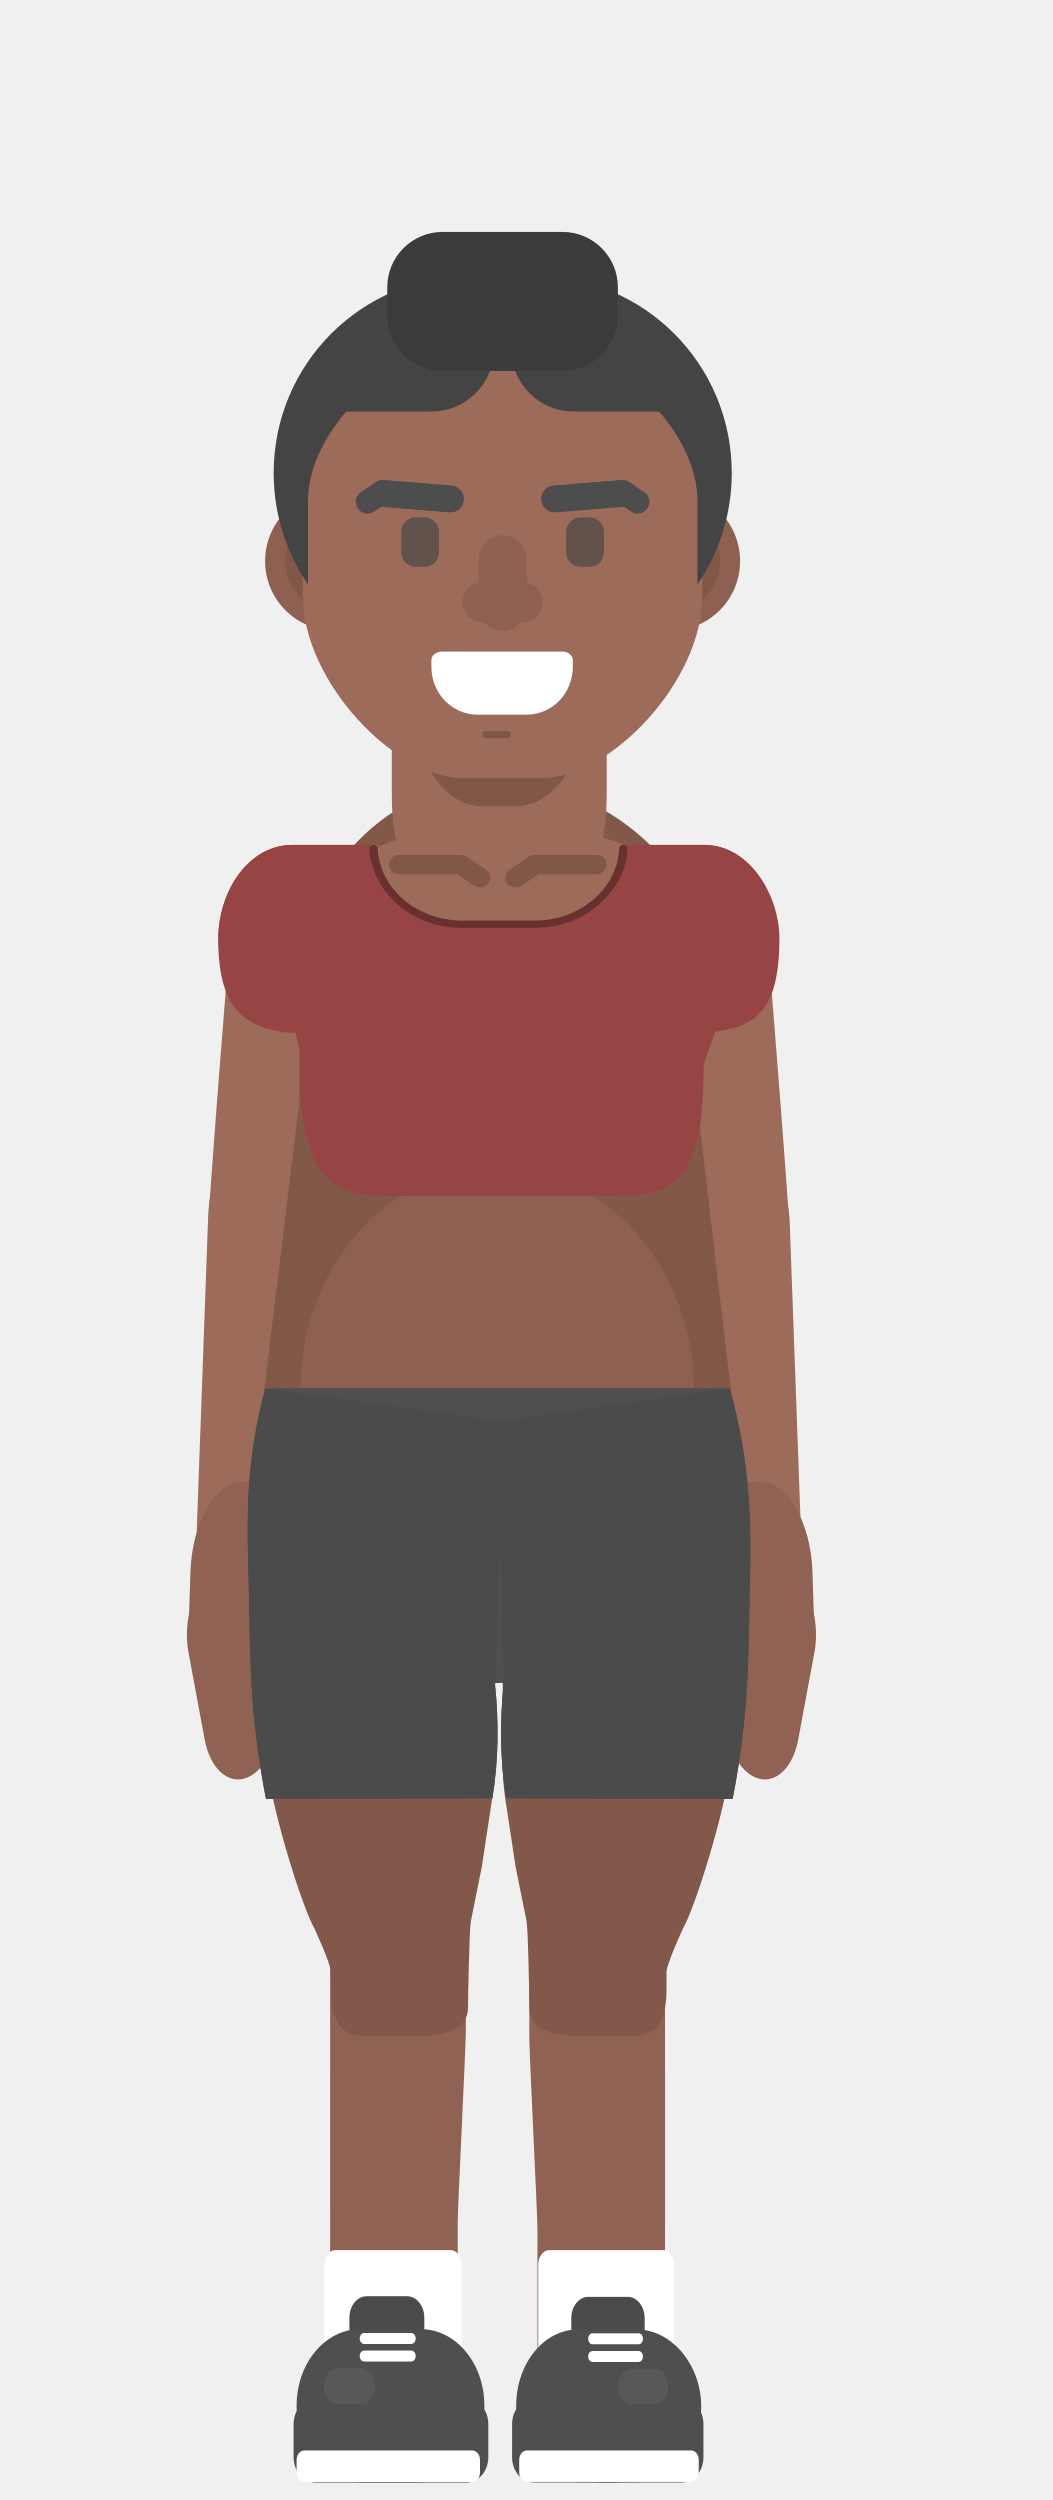
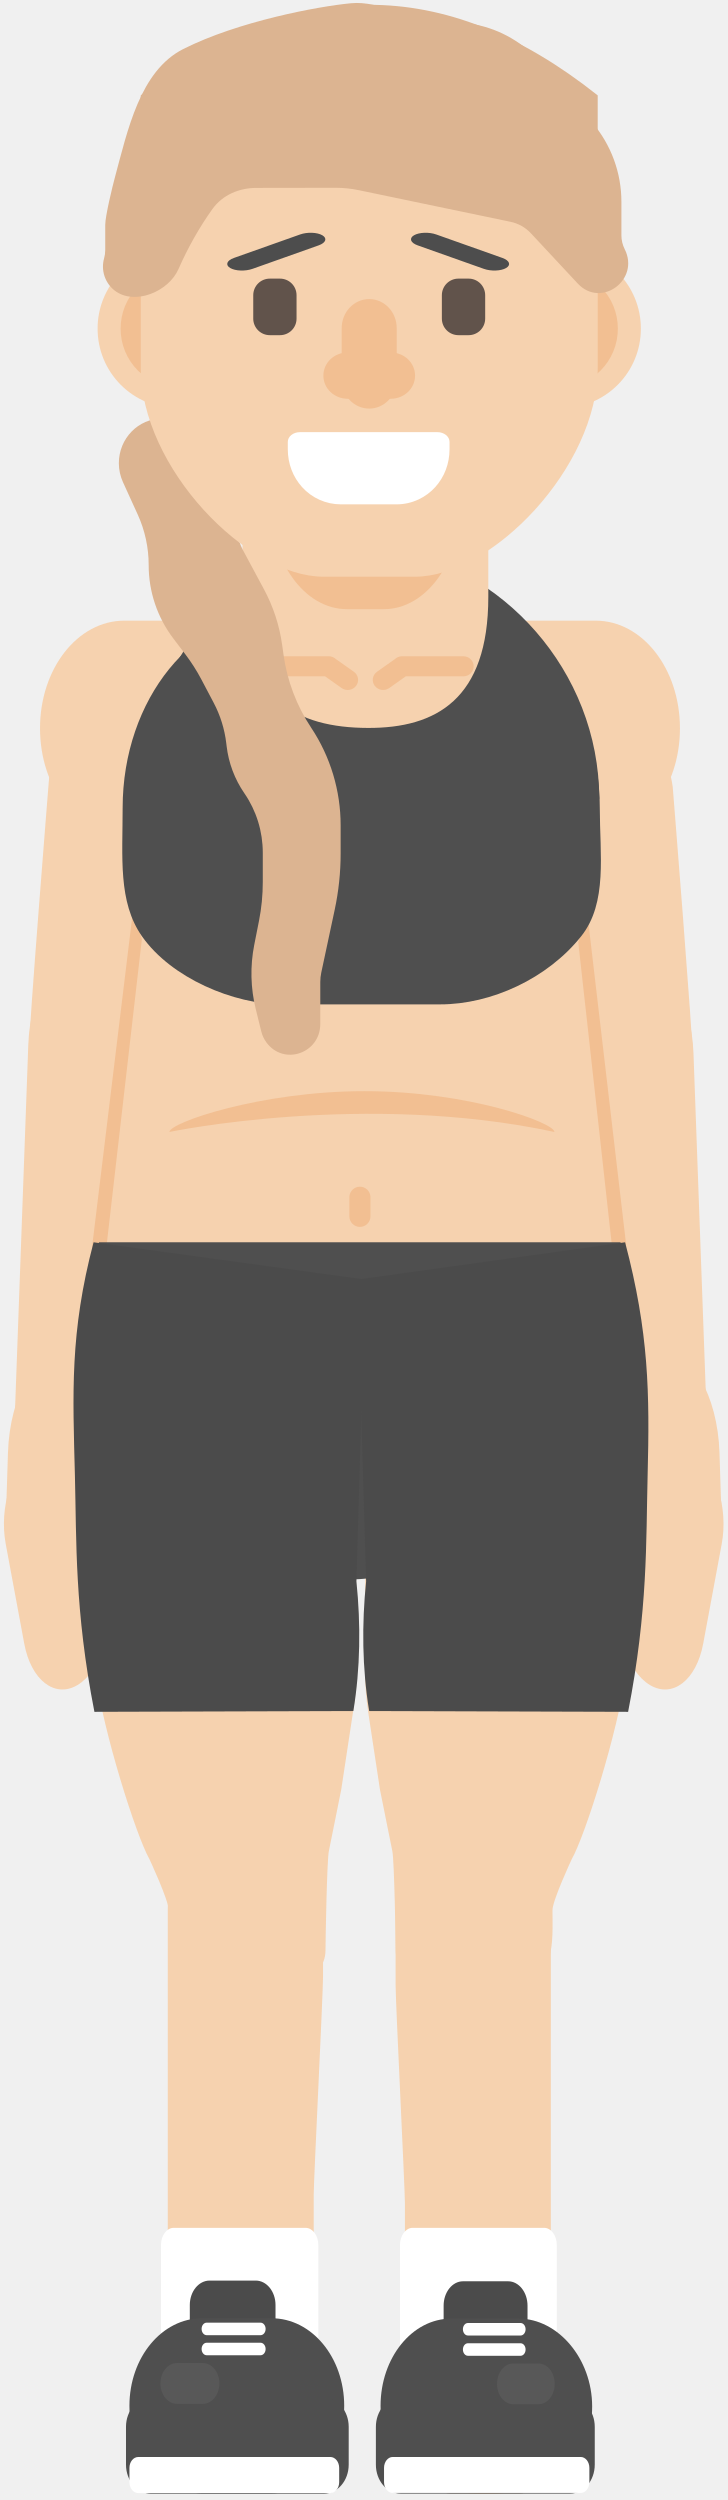
- <svg xmlns="http://www.w3.org/2000/svg" width="100%" height="100%" viewBox="0 0 144 342" version="1.1" xml:space="preserve" style="fill-rule:evenodd;clip-rule:evenodd;stroke-linejoin:round;stroke-miterlimit:2;">
-   <g id="legs" transform="matrix(0.886305,0,0,1,7.74247,0)">
-     <g id="leg-left" transform="matrix(1.13121,0,0,1,-131.344,16.6584)">
-       <g id="tibia-left" transform="matrix(1,0,0,1,-0.425705,-0.666924)">
-         <path d="M188.016,245.119L190.098,245.119C195.32,245.119 199.554,249.353 199.554,254.575L199.555,279.902L199.554,297.885L201.448,316.315C201.448,320.343 197.579,323.607 192.805,323.607L190.79,323.607C186.017,323.607 182.148,320.343 182.148,316.315L182.148,288.898C182.148,287.134 181.036,264.888 181.036,262.816L181.036,252.099C181.036,251.697 181.071,251.296 181.14,250.9C181.722,247.558 184.624,245.119 188.016,245.119Z" style="fill:rgb(144,98,83);fill-rule:nonzero;" />
-       </g>
-       <g id="thigh-left" transform="matrix(1,0,0,1,0.852397,-0.666924)">
-         <path d="M191.234,175.194L198.765,175.194C200.706,175.194 206.011,175.357 206.051,175.641C206.992,183.522 208.268,183.281 208.645,204.79C208.645,204.79 208.534,216.028 207.228,225.511C206.248,232.626 202.36,244.931 200.766,247.74C200.766,247.74 198.473,252.658 198.473,253.827C198.473,257.557 198.968,262.681 193.467,262.595L189.015,262.595C185.02,262.595 179.769,262.611 179.769,258.615C179.769,257.753 179.606,247.946 179.37,246.772L177.896,239.436L176.479,230.087C176.243,228.528 176.124,226.953 176.124,225.376L176.124,190.304C176.124,181.959 182.889,175.194 191.234,175.194Z" style="fill:rgb(129,88,74);fill-rule:nonzero;" />
-       </g>
-       <g id="foot-left" transform="matrix(1,0,0,1,-2.5562,0)">
-         <g id="color3" transform="matrix(1,0,0,1,0.852397,-0.666924)">
-           <path d="M188.995,308.505L197.11,308.505C201.79,308.505 205.584,311.878 205.584,316.037C205.584,320.196 201.79,323.568 197.11,323.568L188.995,323.568C184.316,323.568 180.521,320.196 180.521,316.037C180.521,311.878 184.316,308.505 188.995,308.505Z" style="fill:rgb(157,107,90);fill-rule:nonzero;" />
-         </g>
-         <g id="color31" transform="matrix(1,0,0,1,0.852397,-0.666924)">
-           <path d="M183.327,311.254L202.778,311.254C204.327,311.254 205.584,312.872 205.584,314.87L205.584,319.599C205.584,321.596 204.327,323.215 202.778,323.215L183.327,323.215C181.778,323.215 180.521,321.596 180.521,319.599L180.521,314.87C180.521,312.872 181.778,311.254 183.327,311.254Z" style="fill:rgb(157,107,90);fill-rule:nonzero;" />
-         </g>
-       </g>
-     </g>
-     <g id="leg-right" transform="matrix(1.13121,0,0,1,-130.38,14.9915)">
-       <g id="tibia-right" transform="matrix(-1,0,0,1,352.135,0)">
-         <path d="M188.016,245.119L190.098,245.119C195.32,245.119 199.554,249.353 199.554,254.575L199.555,279.902L199.554,297.885L201.448,316.315C201.448,320.343 197.579,323.607 192.805,323.607L190.79,323.607C186.017,323.607 182.148,320.343 182.148,316.315L182.148,288.898C182.148,287.134 181.036,264.888 181.036,262.816L181.036,252.099C181.036,251.697 181.071,251.296 181.14,250.9C181.722,247.558 184.624,245.119 188.016,245.119Z" style="fill:rgb(144,98,83);fill-rule:nonzero;" />
-       </g>
-       <g id="thigh-right" transform="matrix(-1,0,0,1,351.162,1)">
-         <path d="M191.234,175.194L198.765,175.194C200.706,175.194 206.011,175.357 206.051,175.641C206.992,183.522 208.268,183.281 208.645,204.79C208.645,204.79 208.534,216.028 207.228,225.511C206.248,232.626 202.36,244.931 200.766,247.74C200.766,247.74 198.473,252.658 198.473,253.827C198.473,257.557 198.968,262.681 193.467,262.595L189.015,262.595C185.02,262.595 179.769,262.611 179.769,258.615C179.769,257.753 179.606,247.946 179.37,246.772L177.896,239.436L176.479,230.087C176.243,228.528 176.124,226.953 176.124,225.376L176.124,190.304C176.124,181.959 182.889,175.194 191.234,175.194Z" style="fill:rgb(129,88,74);fill-rule:nonzero;" />
-       </g>
-       <g id="foot-left1" transform="matrix(1,0,0,1,-33.0122,1.31392)">
-         <g id="color32" transform="matrix(1,0,0,1,0.852397,-0.666924)">
-           <path d="M188.995,308.505L197.11,308.505C201.79,308.505 205.584,311.878 205.584,316.037C205.584,320.196 201.79,323.568 197.11,323.568L188.995,323.568C184.316,323.568 180.521,320.196 180.521,316.037C180.521,311.878 184.316,308.505 188.995,308.505Z" style="fill:rgb(157,107,90);fill-rule:nonzero;" />
-         </g>
-         <g id="color33" transform="matrix(1,0,0,1,0.852397,-0.666924)">
-           <path d="M183.327,311.254L202.778,311.254C204.327,311.254 205.584,312.872 205.584,314.87L205.584,319.599C205.584,321.596 204.327,323.215 202.778,323.215L183.327,323.215C181.778,323.215 180.521,321.596 180.521,319.599L180.521,314.87C180.521,312.872 181.778,311.254 183.327,311.254Z" style="fill:rgb(157,107,90);fill-rule:nonzero;" />
-         </g>
-       </g>
-     </g>
-   </g>
-   <g id="arms" transform="matrix(0.886305,0,0,1,7.74247,0)">
-     <g id="arm-right" transform="matrix(0.823073,0,0,1,13.1768,0)">
-       <g id="bicep-left" transform="matrix(-1,0,0,1,135.265,-1)">
-         <path d="M106.462,123.095C111.637,122.094 118.302,129.561 119.442,135.456C119.442,135.456 122.81,165.967 122.778,168.331C122.721,172.472 120.833,175.509 116.751,176.298C112.294,177.161 109.333,174.941 107.869,170.542C107.372,169.049 104.407,142.901 104.336,141.317C104.141,136.962 102.568,123.848 106.462,123.095Z" style="fill:rgb(157,107,90);fill-rule:nonzero;" />
-       </g>
-       <g id="forearm-left" transform="matrix(-1,0,0,1,135.265,-1)">
-         <path d="M114.564,156.787L114.631,156.785C118.872,156.654 122.55,161.363 122.846,167.302L125.069,211.902C125.364,217.842 122.166,222.763 117.924,222.894L117.858,222.896C113.617,223.027 109.938,218.318 109.642,212.378L107.42,167.778C107.124,161.838 110.323,156.917 114.564,156.787Z" style="fill:rgb(157,107,90);fill-rule:nonzero;" />
-       </g>
-       <g id="hand-right">
-         <path d="M21.541,202.739L18.875,202.724C13.766,202.697 9.384,208.241 9.086,215.107L8.822,221.207C8.524,228.073 12.424,233.661 17.533,233.688L20.198,233.703C25.307,233.73 29.689,228.186 29.987,221.32L30.252,215.22C30.549,208.354 26.649,202.766 21.541,202.739Z" style="fill:rgb(144,98,83);fill-rule:nonzero;" />
-         <path d="M22.199,220.089C21.088,215.722 17.169,213.511 13.447,215.15C9.725,216.789 7.608,221.658 8.719,226.024L11.755,237.95C12.866,242.316 16.785,244.527 20.507,242.888C24.23,241.249 26.346,236.381 25.235,232.014L22.199,220.089Z" style="fill:rgb(144,98,83);fill-rule:nonzero;" />
-       </g>
-       <path id="thumb-right" d="M30.913,217.757C31.038,214.713 29.332,212.235 27.101,212.221C24.871,212.207 22.961,214.664 22.835,217.708L22.492,226.021C22.366,229.065 24.073,231.544 26.304,231.558C28.534,231.571 30.444,229.115 30.57,226.071L30.913,217.757Z" style="fill:rgb(157,107,90);fill-rule:nonzero;" />
-     </g>
-     <g id="arm-left" transform="matrix(0.823073,0,0,1,12.0485,0)">
-       <path id="bicep-left1" d="M106.462,123.095C111.637,122.094 118.302,129.561 119.442,135.456C119.442,135.456 122.81,165.967 122.778,168.331C122.721,172.472 120.833,175.509 116.751,176.298C112.294,177.161 109.333,174.941 107.869,170.542C107.372,169.049 104.407,142.901 104.336,141.317C104.141,136.962 102.568,123.848 106.462,123.095Z" style="fill:rgb(157,107,90);fill-rule:nonzero;" />
-       <path id="forearm-left1" d="M114.564,156.787L114.631,156.785C118.872,156.654 122.55,161.363 122.846,167.302L125.069,211.902C125.364,217.842 122.166,222.763 117.924,222.894L117.858,222.896C113.617,223.027 109.938,218.318 109.642,212.378L107.42,167.778C107.124,161.838 110.323,156.917 114.564,156.787Z" style="fill:rgb(157,107,90);fill-rule:nonzero;" />
-       <g id="hand-left">
-         <path d="M114.657,202.739L117.322,202.724C122.431,202.697 126.814,208.241 127.111,215.107L127.376,221.207C127.673,228.073 123.773,233.661 118.665,233.688L115.999,233.703C110.89,233.73 106.508,228.186 106.21,221.32L105.946,215.22C105.648,208.354 109.548,202.766 114.657,202.739Z" style="fill:rgb(144,98,83);fill-rule:nonzero;" />
-         <path d="M113.998,220.089C115.109,215.722 119.028,213.511 122.75,215.15C126.473,216.789 128.589,221.658 127.478,226.024L124.442,237.95C123.331,242.316 119.412,244.527 115.69,242.888C111.968,241.249 109.851,236.381 110.962,232.014L113.998,220.089Z" style="fill:rgb(144,98,83);fill-rule:nonzero;" />
-       </g>
-       <path id="thumb-left" d="M105.284,217.757C105.159,214.713 106.865,212.235 109.096,212.221C111.327,212.207 113.237,214.664 113.362,217.708L113.705,226.021C113.831,229.065 112.124,231.544 109.894,231.558C107.663,231.571 105.753,229.115 105.627,226.071L105.284,217.757Z" style="fill:rgb(157,107,90);fill-rule:nonzero;" />
-     </g>
-   </g>
-   <g transform="matrix(0.852315,0,0,1,10.1862,0)">
-     <g id="deltoids">
-       <path d="M67.966,106.844C69.318,106.844 70.665,106.918 72,107.062C88.102,108.799 102.453,120.694 102.453,135.201L99.925,150.733L105.35,190.185C105.35,205.895 85.624,195.5 67.966,195.5C50.308,195.5 30.458,205.895 30.458,190.185L36.092,150.733L36.092,135.201C36.092,119.491 50.308,106.844 67.966,106.844Z" style="fill:rgb(129,88,72);fill-opacity:0.99;fill-rule:nonzero;" />
-     </g>
-   </g>
-   <g transform="matrix(0.956338,0,0,1,2.97005,0)">
-     <g id="trunk">
-       <path d="M67.925,170.441L68.948,170.441C85.891,170.441 91.39,161.677 94.171,173.555L97.741,190.185C98.313,192.628 98.147,195.289 97.376,197.977C94.401,208.35 82.404,219.108 68.948,219.108L67.925,219.108C59.362,219.108 51.213,214.69 45.605,208.787C43.291,206.353 41.411,203.666 40.111,200.933C38.327,197.179 37.639,193.338 38.434,189.941L43.266,173.555C46.047,161.677 50.982,170.441 67.925,170.441Z" style="fill:rgb(129,88,72);fill-rule:nonzero;" />
-     </g>
-   </g>
-   <g transform="matrix(1.21383,0,0,1,-14.5084,0)">
-     <g id="abs-back">
-       <path d="M67.891,159.689C80.102,159.689 90.155,173.523 90.155,189.941L45.822,189.941C45.822,173.523 55.679,159.689 67.891,159.689Z" style="fill:rgb(142,96,81);fill-rule:nonzero;" />
-     </g>
-   </g>
-   <g transform="matrix(0.729493,0,0,1,18.4211,0)">
-     <g id="shoulders">
-       <path d="M29.534,115.593L106.806,115.593C114.464,115.593 120.629,121.338 120.629,128.475C120.629,135.612 114.464,141.357 106.806,141.357L29.534,141.357C21.876,141.357 15.711,135.612 15.711,128.475C15.711,121.338 21.876,115.593 29.534,115.593Z" style="fill:rgb(144,98,83);fill-rule:nonzero;" />
-     </g>
-   </g>
-   <g transform="matrix(0.784026,0,0,1,15.4748,0)">
-     <g id="bust">
-       <path d="M56.05,114.065L80.145,114.065C93.609,114.065 104.447,123.957 104.447,136.245C104.447,148.532 93.609,158.424 80.145,158.424L56.05,158.424C42.587,158.424 31.748,148.532 31.748,136.245C31.748,123.957 42.587,114.065 56.05,114.065Z" style="fill:rgb(157,107,90);fill-rule:nonzero;" />
-     </g>
-   </g>
-   <g transform="matrix(0.729493,0,0,1,18.4211,0)">
-     <g id="breasts-back">
-       <path d="M68.738,141.357C71.873,141.357 74.397,143.882 74.397,147.017L74.397,152.266C74.397,155.402 71.873,157.926 68.738,157.926C65.602,157.926 63.078,155.402 63.078,152.266L63.078,147.017C63.078,143.882 65.602,141.357 68.738,141.357Z" style="fill:rgb(129,88,72);fill-opacity:0.99;fill-rule:nonzero;" />
-     </g>
-   </g>
-   <g transform="matrix(0.843898,0,0,1,10.7543,0)">
-     <g id="breasts">
-       <path d="M54.444,135.418C52.947,135.418 51.559,135.806 50.402,136.471C46.559,136.687 42.956,138.137 40.324,140.526C37.692,142.915 36.227,146.065 36.227,149.338C36.227,152.758 37.826,156.039 40.673,158.457C43.519,160.876 47.38,162.234 51.406,162.234C55.073,162.231 58.614,161.099 61.376,159.049C64.137,156.999 65.932,154.169 66.428,151.081C66.53,150.658 66.585,150.219 66.585,149.769L66.585,141.754C66.585,138.244 63.323,135.418 59.272,135.418L54.444,135.418ZM76.926,135.418C72.876,135.418 69.614,138.244 69.614,141.754L69.614,149.769C69.614,150.219 69.669,150.658 69.771,151.081C70.267,154.169 72.062,156.999 74.823,159.049C77.584,161.099 81.126,162.231 84.793,162.234C88.819,162.234 92.679,160.876 95.526,158.457C98.372,156.039 99.972,152.758 99.972,149.338C99.971,146.065 98.507,142.915 95.874,140.526C93.242,138.137 89.64,136.687 85.797,136.471C84.64,135.806 83.252,135.418 81.754,135.418L76.926,135.418Z" style="fill:rgb(157,107,90);fill-rule:nonzero;" />
-     </g>
-   </g>
-   <g id="bra" transform="matrix(0.886305,0,0,1,7.74247,0)">
-     <g transform="matrix(0.935708,0,0,1,4.94624,0)">
-       <path d="M40.414,142.376C38.68,141.746 36.798,145.506 35.178,146.125C35.034,146.926 34.958,147.737 34.951,148.55C34.952,156.86 42.019,163.596 50.737,163.596C55.145,163.586 59.348,161.819 62.328,158.722C62.171,151.185 55.392,147.811 48.092,145.162L40.414,142.376ZM87.67,145.162C80.518,147.758 73.841,150.943 73.445,158.265C76.436,161.636 80.827,163.585 85.458,163.596C94.176,163.596 101.243,156.86 101.243,148.55C101.236,147.8 101.171,147.052 101.047,146.311C99.303,145.573 97.248,141.685 95.346,142.376L87.67,145.162Z" style="fill:rgb(68,68,68);fill-rule:nonzero;" />
-     </g>
-     <g transform="matrix(0.920648,0,0,1,5.37212,0)">
-       <path d="M61.915,155.643L74.93,155.643C75.724,155.643 76.363,156.263 76.363,157.035C76.363,157.806 75.724,158.426 74.93,158.426L61.915,158.426C61.121,158.426 60.482,157.806 60.482,157.035C60.482,156.263 61.121,155.643 61.915,155.643Z" style="fill:rgb(68,68,68);fill-rule:nonzero;" />
-     </g>
-     <g transform="matrix(0.945454,0,0,1,4.40387,0)">
-       <path d="M95.425,142.297C95.306,142.306 95.188,142.331 95.07,142.374L87.472,145.13C81.474,147.306 75.816,149.901 73.988,155.048C76.92,157.992 80.998,159.679 85.283,159.689C93.226,159.689 99.78,154.042 100.773,146.733C100.752,146.578 100.739,146.421 100.713,146.267C99.095,145.582 97.206,142.16 95.425,142.297ZM40.375,142.307C38.75,142.205 37.018,145.508 35.515,146.083C35.479,146.285 35.448,146.487 35.42,146.69C36.393,154.02 42.957,159.689 50.915,159.689C55.03,159.679 58.962,158.124 61.871,155.379C60.152,150.077 54.41,147.347 48.297,145.13L40.698,142.374C40.591,142.335 40.483,142.314 40.375,142.307Z" style="fill:rgb(79,79,79);fill-rule:nonzero;" />
-     </g>
-   </g>
-   <g id="head-container">
-     <g id="neck">
-       <path d="M68.298,77.641C76.44,77.641 82.996,87.506 82.996,99.761L82.996,108.836C82.996,121.091 76.44,130.957 68.298,130.957C60.155,130.957 53.6,121.091 53.6,108.836L53.6,99.761C53.6,87.506 60.155,77.641 68.298,77.641Z" style="fill:rgb(157,107,90);fill-rule:nonzero;" />
-       <path d="M66.083,79.298L70.511,79.298C75.609,79.298 79.713,85.036 79.713,92.164L79.713,97.442C79.713,104.57 75.609,110.308 70.511,110.308L66.083,110.308C60.985,110.308 56.881,104.57 56.881,97.442L56.881,92.164C56.881,85.036 60.985,79.298 66.083,79.298Z" style="fill:rgb(129,88,72);fill-rule:nonzero;" />
-       <g transform="matrix(0.840343,0,0,0.783353,10.8727,25.8188)">
-         <path d="M52.07,116.33C51.131,116.33 50.375,117.086 50.375,118.025C50.375,118.964 51.131,119.719 52.07,119.719L61.494,119.719L64.199,121.691C64.96,122.246 66.019,122.08 66.574,121.319C67.129,120.558 66.963,119.499 66.202,118.944L63.401,116.902C63.372,116.881 63.34,116.869 63.31,116.85C63.003,116.53 62.572,116.33 62.091,116.33L52.07,116.33ZM74.11,116.33C73.629,116.33 73.198,116.53 72.891,116.85C72.861,116.869 72.829,116.881 72.8,116.902L69.999,118.944C69.238,119.499 69.072,120.558 69.627,121.319C70.182,122.08 71.241,122.246 72.001,121.691L74.707,119.719L84.131,119.719C85.07,119.719 85.826,118.964 85.826,118.025C85.826,117.086 85.07,116.33 84.131,116.33L74.11,116.33Z" style="fill:rgb(129,87,71);fill-rule:nonzero;" />
-       </g>
-     </g>
-     <g id="ears">
-       <path d="M45.78,67.241L91.731,67.241C97.001,67.241 101.243,71.484 101.243,76.754C101.243,82.024 97.001,86.266 91.731,86.266L45.78,86.266C40.51,86.266 36.268,82.024 36.268,76.754C36.268,71.484 40.51,67.241 45.78,67.241Z" style="fill:rgb(142,96,81);fill-rule:nonzero;" />
-       <path d="M46.114,69.66L91.395,69.66C95.325,69.66 98.489,72.824 98.489,76.754C98.489,80.684 95.325,83.848 91.395,83.848L46.114,83.848C42.184,83.848 39.02,80.684 39.02,76.754C39.02,72.824 42.184,69.66 46.114,69.66Z" style="fill:rgb(129,88,72);fill-rule:nonzero;" />
-     </g>
-     <path id="head" d="M63.59,40.504L73.919,40.504C82.504,40.504 96.082,52.625 96.082,64.545L96.082,81.458C96.082,93.378 83.356,106.424 74.239,106.424L63.271,106.424C54.154,106.424 41.428,93.378 41.428,81.458L41.428,64.545C41.428,52.625 55.005,40.504 63.59,40.504Z" style="fill:rgb(157,107,90);fill-rule:nonzero;" />
-     <path id="chin" d="M66.431,100.002L69.405,100.002C69.644,100.002 69.836,100.17 69.836,100.378L69.836,100.6C69.836,100.808 69.644,100.976 69.405,100.976L66.431,100.976C66.192,100.976 66,100.808 66,100.6L66,100.378C66,100.17 66.192,100.002 66.431,100.002Z" style="fill:rgb(129,88,72);fill-rule:nonzero;" />
-     <g id="nose">
-       <path d="M68.752,73.22C70.575,73.22 72.043,74.772 72.043,76.699L72.043,82.84C72.043,84.767 70.575,86.319 68.752,86.319C66.929,86.319 65.461,84.767 65.461,82.84L65.461,76.699C65.461,74.772 66.929,73.22 68.752,73.22Z" style="fill:rgb(142,96,81);fill-rule:nonzero;" />
-       <path d="M74.237,82.373C74.237,83.909 72.937,85.144 71.323,85.144L66.183,85.144C64.569,85.144 63.27,83.909 63.27,82.373C63.27,80.838 64.569,79.603 66.183,79.603L71.323,79.603C72.937,79.603 74.237,80.838 74.237,82.373Z" style="fill:rgb(142,96,81);fill-rule:nonzero;" />
-     </g>
-     <g id="faces">
-       <path id="smile" d="M60.456,89.137C60.074,89.137 59.708,89.26 59.438,89.478C59.167,89.696 59.016,89.993 59.016,90.302L59.016,91.179C59.016,92.91 59.632,94.496 60.721,95.705C61.811,96.915 63.459,97.771 65.344,97.771L72.031,97.771C73.916,97.771 75.565,96.915 76.654,95.705C77.744,94.496 78.36,92.91 78.36,91.179L78.36,90.302C78.36,89.993 78.208,89.696 77.938,89.478C77.668,89.26 77.301,89.137 76.919,89.137L60.456,89.137Z" style="fill:white;fill-rule:nonzero;" />
-       <path d="M52.511,65.683L61.768,66.438C62.775,66.52 63.519,67.397 63.437,68.403C63.355,69.41 62.478,70.154 61.472,70.072L52.214,69.317C51.208,69.235 50.463,68.359 50.545,67.352C50.627,66.345 51.504,65.601 52.511,65.683Z" style="fill:rgb(77,77,77);fill-rule:nonzero;" />
-       <path d="M49.378,67.324L51.199,66.115C51.938,65.625 52.926,65.825 53.417,66.563C53.907,67.302 53.707,68.291 52.969,68.781L51.147,69.99C50.409,70.48 49.42,70.28 48.93,69.542C48.44,68.803 48.639,67.814 49.378,67.324Z" style="fill:rgb(77,77,77);fill-rule:nonzero;" />
-       <path d="M84.993,65.683L75.736,66.438C74.729,66.52 73.985,67.397 74.067,68.403C74.149,69.41 75.026,70.154 76.032,70.072L85.29,69.317C86.296,69.235 87.041,68.359 86.959,67.352C86.876,66.345 86,65.601 84.993,65.683Z" style="fill:rgb(77,77,77);fill-rule:nonzero;" />
-       <path d="M88.126,67.324L86.305,66.115C85.566,65.625 84.577,65.825 84.087,66.563C83.597,67.302 83.797,68.291 84.535,68.781L86.357,69.99C87.095,70.48 88.084,70.28 88.574,69.542C89.064,68.803 88.865,67.814 88.126,67.324Z" style="fill:rgb(77,77,77);fill-rule:nonzero;" />
-       <path d="M52.511,65.683L61.768,66.438C62.775,66.52 63.519,67.397 63.437,68.403C63.355,69.41 62.478,70.154 61.472,70.072L52.214,69.317C51.208,69.235 50.463,68.359 50.545,67.352C50.627,66.345 51.504,65.601 52.511,65.683Z" style="fill:rgb(77,77,77);fill-rule:nonzero;" />
-       <path d="M84.993,65.683L75.736,66.438C74.729,66.52 73.985,67.397 74.067,68.403C74.149,69.41 75.026,70.154 76.032,70.072L85.29,69.317C86.296,69.235 87.041,68.359 86.959,67.352C86.876,66.345 86,65.601 84.993,65.683Z" style="fill:rgb(77,77,77);fill-rule:nonzero;" />
-     </g>
-     <g id="eyes">
-       <path d="M56.866,70.773L58.077,70.773C59.177,70.773 60.062,71.659 60.062,72.758L60.062,75.553C60.062,76.652 59.177,77.537 58.077,77.537L56.866,77.537C55.766,77.537 54.881,76.652 54.881,75.553L54.881,72.758C54.881,71.659 55.766,70.773 56.866,70.773Z" style="fill:rgb(97,83,75);fill-rule:nonzero;" />
-       <path d="M80.638,70.773L79.427,70.773C78.327,70.773 77.442,71.659 77.442,72.758L77.442,75.553C77.442,76.652 78.327,77.537 79.427,77.537L80.638,77.537C81.738,77.537 82.623,76.652 82.623,75.553L82.623,72.758C82.623,71.659 81.738,70.773 80.638,70.773Z" style="fill:rgb(97,83,75);fill-rule:nonzero;" />
-     </g>
-     <g id="hair">
-       <path d="M64.388,37.762C49.459,37.762 37.44,49.78 37.44,64.71C37.44,70.377 39.175,75.622 42.14,79.953L42.14,68.5C42.14,64.23 44.266,59.932 47.349,56.312L59.044,56.292C63.755,56.283 67.546,52.499 67.546,47.789C67.546,47.515 67.531,47.244 67.506,46.977L70.01,46.977C69.985,47.244 69.97,47.515 69.97,47.789C69.97,52.499 73.761,56.283 78.472,56.292L90.194,56.312C93.277,59.932 95.403,64.23 95.403,68.5L95.403,79.953C98.368,75.622 100.104,70.377 100.104,64.71C100.104,49.78 88.084,37.762 73.155,37.762L64.388,37.762Z" style="fill:rgb(68,68,68);fill-rule:nonzero;" />
-       <path id="hair1" d="M76.945,31.724L60.559,31.724C56.371,31.724 52.977,35.118 52.977,39.306L52.977,43.164C52.977,47.352 56.371,50.747 60.559,50.747L76.945,50.747C81.132,50.747 84.527,47.352 84.527,43.164L84.527,39.306C84.527,35.118 81.132,31.724 76.945,31.724Z" style="fill:rgb(59,59,59);fill-rule:nonzero;" />
-     </g>
-   </g>
-   <g id="clothes" transform="matrix(0.886305,0,0,1,7.74247,0)">
-     <g id="shorts" transform="matrix(1.05848,0,0,1,-5.36976,0)">
-       <g transform="matrix(1.11777,0,0,1,-8.17949,0)">
-         <path d="M39.689,189.941C37.362,212.927 53.205,230.272 68.096,230.272C83.182,230.272 102.237,212.974 99.181,189.941L39.689,189.941Z" style="fill:rgb(79,79,79);fill-rule:nonzero;" />
-       </g>
-       <path d="M103.263,189.941L69.117,194.4L70.246,230.5C69.684,235.619 69.739,240.887 70.637,246.005L103.648,246.102C106.188,233.922 105.921,225.669 106.134,217.872C106.404,207.991 106.305,200.761 103.263,189.941Z" style="fill:rgb(75,75,75);fill-rule:nonzero;" />
-       <g transform="matrix(-1,0,0,1,139.256,0)">
-         <path d="M103.755,189.941L69.117,194.4L70.246,230.5C69.684,235.619 69.739,240.887 70.637,246.005L103.648,246.102C106.188,233.922 105.921,225.669 106.134,217.872C106.404,207.991 106.798,200.761 103.755,189.941Z" style="fill:rgb(75,75,75);fill-rule:nonzero;" />
-       </g>
-     </g>
-     <g id="tshirt" transform="matrix(0.823073,0,0,1,12.0485,0)">
-       <g transform="matrix(1.0996,0,0,1,-5.72831,0)">
-         <path d="M83.795,134.68L54.472,134.68C47.05,134.68 30.857,124.72 30.857,134.68L33.333,143.667C33.333,156.623 35.122,163.581 47.255,163.581L88.807,163.581C99.599,163.581 102.247,158.317 102.247,145.548L106.882,135.192C106.882,125.232 91.217,134.68 83.795,134.68Z" style="fill:rgb(151,68,68);fill-rule:nonzero;" />
-       </g>
-       <path d="M29.609,115.576C20.661,115.576 15.66,122.768 15.66,128.259C15.66,137.508 19.797,141.317 32.002,141.317L103.804,141.317C116.318,141.317 120.903,138.731 120.903,128.27C120.903,122.778 115.562,115.576 106.755,115.576L92.269,115.576C91.954,121.643 86.428,126.464 75.642,126.464L62.506,126.464C49.858,126.464 44.38,121.643 44.066,115.576L29.609,115.576Z" style="fill:rgb(151,68,68);fill-rule:nonzero;" />
-       <path d="M91.664,115.576C91.46,115.573 91.261,115.622 91.112,115.713C90.963,115.804 90.875,115.93 90.87,116.063C90.501,121.58 83.551,125.939 74.942,125.939L61.497,125.939C52.889,125.939 45.939,121.58 45.57,116.063C45.565,115.997 45.541,115.932 45.499,115.872C45.456,115.813 45.395,115.759 45.32,115.714C45.245,115.67 45.158,115.636 45.063,115.613C44.967,115.59 44.866,115.58 44.764,115.583C44.663,115.586 44.563,115.602 44.471,115.63C44.379,115.658 44.296,115.697 44.228,115.746C44.16,115.794 44.106,115.851 44.071,115.913C44.037,115.975 44.021,116.04 44.026,116.106C44.43,122.146 52.082,126.941 61.497,126.941L74.942,126.941C84.358,126.941 92.01,122.146 92.414,116.106C92.42,116.039 92.405,115.972 92.37,115.909C92.336,115.846 92.282,115.788 92.212,115.739C92.142,115.689 92.057,115.65 91.963,115.622C91.869,115.594 91.767,115.578 91.664,115.576Z" style="fill:rgb(105,48,48);fill-rule:nonzero;" />
-     </g>
-     <g id="shoes" transform="matrix(1.00565,0,0,1,-108.605,13.6866)">
-       <g transform="matrix(1.03217,0,0,1,-4.3562,1.33308)">
-         <path d="M167.44,292.797L150.291,292.797C149.38,292.797 148.641,293.711 148.641,294.84L148.641,312.746C148.641,313.875 149.38,314.789 150.291,314.789L167.44,314.789C168.351,314.789 169.091,313.875 169.091,312.746L169.091,294.84C169.091,293.711 168.351,292.797 167.44,292.797Z" style="fill:white;fill-rule:nonzero;" />
-       </g>
-       <g transform="matrix(1.13844,0,0,1.01162,-20.9629,-2.14246)">
-         <path d="M160.515,299.103L155.085,299.103C153.795,299.103 152.749,300.398 152.749,301.995L152.749,304.59C152.749,306.188 153.795,307.483 155.085,307.483L160.515,307.483C161.806,307.483 162.851,306.188 162.851,304.59L162.851,301.995C162.851,300.398 161.806,299.103 160.515,299.103Z" style="fill:rgb(75,75,75);fill-rule:nonzero;" />
-       </g>
-       <g transform="matrix(1.1657,0,0,1.01162,-24.9329,-2.14246)">
-         <path d="M161.998,303.559L153.992,303.559C149.376,303.559 145.633,308.192 145.633,313.909C145.633,319.625 149.376,324.258 153.992,324.258L161.998,324.258C166.614,324.258 170.356,319.625 170.356,313.909C170.356,308.192 166.614,303.559 161.998,303.559Z" style="fill:rgb(79,79,79);fill-rule:nonzero;" />
-       </g>
-       <g transform="matrix(1.16188,0,0,1.01162,-24.3669,-2.14246)">
-         <path d="M168.068,312.961L148.107,312.961C146.517,312.961 145.228,314.496 145.228,316.388L145.228,320.87C145.228,322.764 146.517,324.299 148.107,324.299L168.068,324.299C169.659,324.299 170.948,322.764 170.948,320.87L170.948,316.388C170.948,314.496 169.659,312.961 168.068,312.961Z" style="fill:rgb(79,79,79);fill-rule:nonzero;" />
-       </g>
-       <g transform="matrix(1.13844,0,0,1.01162,-20.9629,-2.14246)">
-         <path d="M169.315,319.962L146.675,319.962C146.099,319.962 145.633,320.539 145.633,321.251L145.633,322.937C145.633,323.649 146.099,324.227 146.675,324.227L169.315,324.227C169.89,324.227 170.356,323.649 170.356,322.937L170.356,321.251C170.356,320.539 169.89,319.962 169.315,319.962Z" style="fill:white;fill-rule:nonzero;" />
-       </g>
-       <g transform="matrix(1.13844,0,0,1.01162,-20.9629,-2.14246)">
-         <path d="M161.087,304.079L154.739,304.079C154.408,304.079 154.14,304.411 154.14,304.821C154.14,305.23 154.408,305.562 154.739,305.562L161.087,305.562C161.417,305.562 161.686,305.23 161.686,304.821C161.686,304.411 161.417,304.079 161.087,304.079Z" style="fill:white;fill-rule:nonzero;" />
-       </g>
-       <g transform="matrix(1.13844,0,0,1.01162,-31.16,-2.14246)">
-         <path d="M163.244,308.853L160.194,308.853C159.119,308.853 158.246,309.932 158.246,311.265C158.246,312.597 159.119,313.677 160.194,313.677L163.244,313.677C164.32,313.677 165.191,312.597 165.191,311.265C165.191,309.932 164.32,308.853 163.244,308.853Z" style="fill:rgb(88,88,88);fill-rule:nonzero;" />
-       </g>
-       <g transform="matrix(1.13844,0,0,1.01162,-20.9629,-2.14246)">
-         <path d="M161.087,306.452L154.739,306.452C154.408,306.452 154.14,306.784 154.14,307.193C154.14,307.602 154.408,307.934 154.739,307.934L161.087,307.934C161.417,307.934 161.686,307.602 161.686,307.193C161.686,306.784 161.417,306.452 161.087,306.452Z" style="fill:white;fill-rule:nonzero;" />
-       </g>
-       <g transform="matrix(1.02073,0,0,1.00888,-2.35466,-1.2672)">
-         <path d="M199.322,292.796L182.173,292.796C181.262,292.796 180.522,293.711 180.522,294.84L180.522,312.745C180.522,313.874 181.262,314.789 182.173,314.789L199.322,314.789C200.233,314.789 200.972,313.874 200.972,312.745L200.972,294.84C200.972,293.711 200.233,292.796 199.322,292.796Z" style="fill:white;fill-rule:nonzero;" />
-       </g>
-       <g transform="matrix(1.11442,0,0,1.00888,-22.1805,-1.2672)">
-         <path d="M195.463,299.132L190.032,299.132C188.742,299.132 187.696,300.428 187.696,302.024L187.696,304.62C187.696,306.217 188.742,307.512 190.032,307.512L195.463,307.512C196.753,307.512 197.799,306.217 197.799,304.62L197.799,302.024C197.799,300.428 196.753,299.132 195.463,299.132Z" style="fill:rgb(75,75,75);fill-rule:nonzero;" />
-       </g>
-       <g transform="matrix(1.13293,0,0,1.00888,-25.9867,-1.2672)">
-         <path d="M196.887,303.559L188.882,303.559C184.265,303.559 180.522,308.192 180.522,313.909C180.522,319.625 184.265,324.258 188.882,324.258L196.887,324.258C201.504,324.258 205.584,319.707 205.584,313.991C205.584,308.274 201.504,303.559 196.887,303.559Z" style="fill:rgb(79,79,79);fill-rule:nonzero;" />
-       </g>
-       <g transform="matrix(1.14188,0,0,1.00888,-27.8346,-1.2672)">
-         <path d="M203.015,312.961L183.053,312.961C181.464,312.961 180.174,314.496 180.174,316.388L180.174,320.87C180.174,322.764 181.464,324.299 183.053,324.299L203.015,324.299C204.605,324.299 205.894,322.764 205.894,320.87L205.894,316.388C205.894,314.496 204.605,312.961 203.015,312.961Z" style="fill:rgb(79,79,79);fill-rule:nonzero;" />
-       </g>
-       <g transform="matrix(1.11442,0,0,1.00888,-22.1805,-1.2672)">
-         <path d="M204.205,319.962L181.564,319.962C180.989,319.962 180.522,320.539 180.522,321.251L180.522,322.937C180.522,323.649 180.989,324.227 181.564,324.227L204.205,324.227C204.78,324.227 205.246,323.649 205.246,322.937L205.246,321.251C205.246,320.539 204.78,319.962 204.205,319.962Z" style="fill:white;fill-rule:nonzero;" />
-       </g>
-       <g transform="matrix(1.11442,0,0,1.00888,-21.0756,-1.2672)">
-         <path d="M195.976,304.079L189.627,304.079C189.296,304.079 189.028,304.411 189.028,304.821C189.028,305.23 189.296,305.562 189.627,305.562L195.976,305.562C196.306,305.562 196.575,305.23 196.575,304.821C196.575,304.411 196.306,304.079 195.976,304.079Z" style="fill:white;fill-rule:nonzero;" />
-       </g>
-       <g transform="matrix(1.11442,0,0,1.00888,-21.0756,-1.2672)">
-         <path d="M198.132,308.882L195.083,308.882C194.007,308.882 193.135,309.962 193.135,311.294C193.135,312.626 194.007,313.706 195.083,313.706L198.132,313.706C199.208,313.706 200.08,312.626 200.08,311.294C200.08,309.962 199.208,308.882 198.132,308.882Z" style="fill:rgb(88,88,88);fill-rule:nonzero;" />
-       </g>
-       <g transform="matrix(1.11442,0,0,1.00888,-21.0756,-1.2672)">
-         <path d="M195.976,306.48L189.627,306.48C189.296,306.48 189.028,306.813 189.028,307.221C189.028,307.631 189.296,307.963 189.627,307.963L195.976,307.963C196.306,307.963 196.575,307.631 196.575,307.221C196.575,306.813 196.306,306.48 195.976,306.48Z" style="fill:white;fill-rule:nonzero;" />
-       </g>
-     </g>
-   </g>
-   <g id="underwear" transform="matrix(0.938136,0,0,1,2.98322,0)">
-     <g transform="matrix(1.11777,0,0,1,-8.17949,0)">
-       <path d="M39.689,189.941C37.362,212.927 53.205,230.272 68.096,230.272C83.182,230.272 102.237,212.974 99.181,189.941L39.689,189.941Z" style="fill:rgb(79,79,79);fill-rule:nonzero;" />
-     </g>
-     <path d="M103.263,189.941L69.117,194.4L70.246,230.5C69.684,235.619 69.739,240.887 70.637,246.005L103.648,246.102C106.188,233.922 105.921,225.669 106.134,217.872C106.404,207.991 106.305,200.761 103.263,189.941Z" style="fill:rgb(75,75,75);fill-rule:nonzero;" />
-     <g transform="matrix(-1,0,0,1,139.256,0)">
-       <path d="M103.755,189.941L69.117,194.4L70.246,230.5C69.684,235.619 69.739,240.887 70.637,246.005L103.648,246.102C106.188,233.922 105.921,225.669 106.134,217.872C106.404,207.991 106.798,200.761 103.755,189.941Z" style="fill:rgb(75,75,75);fill-rule:nonzero;" />
-     </g>
-   </g>
+ <svg xmlns="http://www.w3.org/2000/svg" width="89" height="306" fill="none" viewBox="0 0 89 306">
+   <path fill="#F6D2AF" d="M55.584 224.889h2.136c5.358 0 9.702 4.333 9.702 9.677l.001 25.919v18.404l1.943 18.861c0 4.122-3.97 7.463-8.869 7.463H58.43c-4.897 0-8.867-3.341-8.867-7.463v-28.058c0-1.806-1.141-24.572-1.141-26.692v-10.968a7.156 7.156 0 017.162-7.143z" />
+   <path fill="#F6D2AF" d="M60.197 153.328h7.727c1.992 0 7.435.167 7.476.458.965 8.065 2.275 7.818 2.661 29.83 0 0-.113 11.501-1.453 21.206-1.006 7.282-4.995 19.874-6.63 22.749 0 0-2.353 5.033-2.353 6.229 0 3.818.507 9.062-5.137 8.974H57.92c-4.099 0-9.487.016-9.487-4.074 0-.882-.167-10.918-.41-12.12l-1.512-7.507-1.453-9.568a32.13 32.13 0 01-.365-4.821v-35.892c0-8.541 6.942-15.464 15.504-15.464zM55.277 289.758h8.326c4.802 0 8.695 3.452 8.695 7.708s-3.893 7.707-8.695 7.707h-8.326c-4.801 0-8.695-3.451-8.695-7.707s3.894-7.708 8.695-7.708z" />
+   <path fill="#F6D2AF" d="M49.461 292.571H69.42c1.59 0 2.879 1.656 2.879 3.701v4.839c0 2.044-1.29 3.701-2.88 3.701H49.462c-1.59 0-2.879-1.657-2.879-3.701v-4.839c0-2.045 1.29-3.701 2.88-3.701zM32.375 223.865H30.24c-5.358 0-9.702 4.333-9.702 9.677l-.001 25.92v18.404l-1.943 18.861c0 4.122 3.97 7.462 8.869 7.462h2.067c4.897 0 8.867-3.34 8.867-7.462v-28.059c0-1.805 1.141-24.571 1.141-26.692v-10.967a7.156 7.156 0 00-7.162-7.144z" />
+   <path fill="#F6D2AF" d="M28.076 153.328H20.35c-1.991 0-7.434.167-7.476.458-.965 8.065-2.274 7.818-2.661 29.83 0 0 .114 11.501 1.454 21.206 1.005 7.282 4.995 19.874 6.63 22.749 0 0 2.353 5.033 2.353 6.229 0 3.818-.508 9.062 5.136 8.974h4.568c4.1 0 9.487.016 9.487-4.074 0-.882.167-10.918.41-12.12l1.512-7.507 1.454-9.568c.242-1.595.364-3.207.364-4.821v-35.892c0-8.541-6.941-15.464-15.503-15.464zM24.902 289.396h8.326c4.802 0 8.695 3.452 8.695 7.709 0 4.256-3.893 7.707-8.695 7.707h-8.326c-4.801 0-8.695-3.451-8.695-7.707 0-4.257 3.894-7.709 8.695-7.709z" />
+   <path fill="#F6D2AF" d="M19.086 292.21h19.958c1.59 0 2.879 1.656 2.879 3.701v4.839c0 2.044-1.29 3.701-2.88 3.701H19.087c-1.59 0-2.879-1.657-2.879-3.701v-4.839c0-2.045 1.29-3.701 2.88-3.701zM15.695 82.621c-3.864-1.024-8.84 6.618-9.69 12.65 0 0-2.515 31.225-2.491 33.645.043 4.237 1.452 7.345 4.5 8.153 3.327.883 5.538-1.389 6.63-5.891.371-1.528 2.585-28.287 2.638-29.908.146-4.457 1.32-17.878-1.587-18.649z" />
+   <path fill="#F6D2AF" d="M9.647 117.101l-.05-.002c-3.167-.134-5.912 4.685-6.133 10.763l-1.66 45.644c-.22 6.079 2.167 11.115 5.334 11.249l.05.002c3.166.134 5.912-4.685 6.133-10.764l1.659-45.643c.22-6.079-2.167-11.116-5.333-11.249z" />
+   <path fill="#F6D2AF" d="M10.273 165.152l-1.99-.015c-3.814-.028-7.086 5.646-7.308 12.672l-.197 6.243c-.223 7.027 2.689 12.745 6.503 12.773l1.99.015c3.814.028 7.085-5.646 7.307-12.672l.198-6.243c.222-7.026-2.69-12.745-6.503-12.773z" />
+   <path fill="#F6D2AF" d="M10.765 182.908c-.83-4.469-3.755-6.732-6.534-5.055-2.779 1.678-4.36 6.661-3.53 11.129l2.267 12.205c.83 4.468 3.755 6.731 6.534 5.053 2.779-1.677 4.359-6.659 3.53-11.128l-2.267-12.204z" />
+   <path fill="#F6D2AF" d="M17.27 180.521c.093-3.115-1.18-5.651-2.846-5.665-1.665-.015-3.09 2.5-3.184 5.615l-.257 8.507c-.094 3.116 1.18 5.653 2.846 5.667 1.665.013 3.091-2.5 3.185-5.615l.256-8.509zM72.649 83.645c3.863-1.025 8.84 6.617 9.69 12.65 0 0 2.515 31.225 2.49 33.644-.042 4.238-1.451 7.346-4.499 8.153-3.327.884-5.538-1.388-6.63-5.89-.372-1.528-2.585-28.288-2.638-29.909-.146-4.457-1.32-17.878 1.587-18.648z" />
+   <path fill="#F6D2AF" d="M78.697 118.125l.05-.002c3.166-.134 5.912 4.685 6.133 10.763l1.66 45.643c.22 6.079-2.168 11.115-5.334 11.249l-.05.002c-3.166.134-5.912-4.685-6.133-10.764l-1.66-45.643c-.22-6.079 2.168-11.115 5.334-11.248z" />
+   <path fill="#F6D2AF" d="M78.767 165.152l1.99-.015c3.814-.028 7.086 5.646 7.308 12.672l.198 6.243c.221 7.027-2.69 12.745-6.504 12.773l-1.99.015c-3.814.028-7.086-5.646-7.308-12.672l-.197-6.243c-.223-7.026 2.689-12.745 6.503-12.773z" />
+   <path fill="#F6D2AF" d="M78.274 182.908c.83-4.469 3.756-6.732 6.534-5.055 2.78 1.678 4.36 6.661 3.53 11.129l-2.267 12.205c-.829 4.468-3.755 6.731-6.533 5.053-2.78-1.677-4.36-6.659-3.53-11.128l2.266-12.204z" />
+   <path fill="#F6D2AF" d="M71.769 180.521c-.094-3.115 1.18-5.651 2.845-5.665 1.666-.015 3.092 2.5 3.185 5.615l.256 8.507c.094 3.116-1.18 5.653-2.845 5.667-1.665.013-3.091-2.5-3.185-5.615l-.257-8.509z" />
+   <path fill="#F2BF92" d="M16.223 96.034c0-16.078 57.883-14.847 57.883 0l-2.205 15.895 4.732 40.375c0 16.077-17.206 5.439-32.608 5.439-15.402 0-32.716 10.638-32.716-5.439l4.914-40.375V96.034z" />
+   <path fill="#F6D2AF" d="M44.023 67.014c1.116 0 2.227.075 3.33.223 13.29 1.777 25.136 13.95 25.136 28.797l-2.087 15.895 4.478 40.375c0 16.078-16.282 5.439-30.857 5.439-14.576 0-30.96 10.639-30.96-5.439l4.65-40.375V96.034c0-16.078 11.734-29.02 26.31-29.02z" />
+   <path fill="#F6D2AF" d="M43.834 132.099h1.001c16.582 0 21.964-8.969 24.686 3.187l3.494 17.019c.56 2.5.397 5.223-.357 7.974-2.912 10.616-14.653 21.625-27.823 21.625h-1.001c-8.38 0-16.356-4.521-21.845-10.562-2.265-2.491-4.105-5.241-5.377-8.038-1.746-3.842-2.42-7.773-1.641-11.249l4.729-16.769c2.722-12.156 7.552-3.187 24.134-3.187zM15.218 75.968h57.688c5.717 0 10.32 5.88 10.32 13.183 0 7.304-4.603 13.183-10.32 13.183H15.218c-5.717 0-10.32-5.879-10.32-13.183s4.603-13.183 10.32-13.183z" />
+   <path fill="#F6D2AF" d="M35.126 74.404h19.333c10.803 0 19.5 10.124 19.5 22.7 0 12.574-8.697 22.697-19.5 22.697H35.126c-10.802 0-19.499-10.123-19.499-22.698 0-12.575 8.697-22.699 19.499-22.699z" />
+   <path fill="#F2BF92" d="M44.485 102.334c2.34 0 4.225 2.584 4.225 5.792v5.372c0 3.21-1.884 5.793-4.225 5.793-2.34 0-4.225-2.583-4.225-5.793v-5.372c0-3.208 1.884-5.792 4.225-5.792z" />
+   <path fill="#F6D2AF" d="M32.342 96.257a6.174 6.174 0 00-3.49 1.078 13.073 13.073 0 00-8.704 4.149 13.246 13.246 0 00-3.539 9.018c0 3.5 1.381 6.858 3.84 9.333a13.063 13.063 0 009.27 3.865 13.055 13.055 0 008.61-3.259 13.228 13.228 0 004.363-8.155c.088-.433.136-.882.136-1.342v-8.203c0-3.592-2.818-6.484-6.316-6.484h-4.17zm19.417 0c-3.498 0-6.315 2.892-6.315 6.484v8.203c0 .46.047.909.135 1.342a13.228 13.228 0 004.363 8.155 13.053 13.053 0 008.61 3.259c3.478 0 6.812-1.39 9.27-3.865a13.248 13.248 0 003.84-9.333c0-3.349-1.265-6.573-3.54-9.018a13.07 13.07 0 00-8.702-4.15 6.174 6.174 0 00-3.492-1.077h-4.17z" />
+   <path fill="#F2BF92" fillRule="evenodd" d="M45.345 146.481a1.292 1.292 0 00-2.581 0v2.402a1.29 1.29 0 002.58 0v-2.402z" clipRule="evenodd" />
+   <path fill="#F2BF92" d="M67.862 138.551c-23.242-4.993-47.128 0-47.128 0 0-1.13 11.17-4.993 23.886-4.993 12.715 0 23.242 3.863 23.242 4.993z" />
+   <path fill="#4F4F4F" fillOpacity="0.99" d="M44.258 67.015c1.14 0 2.276.08 3.402.236 13.58 1.883 25.684 14.78 25.684 30.507l-8.525 16.839H25.212l-7.837-16.84c0-17.031 11.99-30.742 26.883-30.742z" />
+   <path fill="#4F4F4F" d="M34.534 74.844h19.357c10.816 0 19.523 10.724 19.523 24.046 0 5.643.981 11.615-2.275 15.707-4.126 5.185-11.013 8.339-17.248 8.339H34.534c-5.932 0-13.585-3.227-17.16-8.339-2.942-4.207-2.363-9.692-2.363-15.707 0-13.322 8.707-24.046 19.523-24.046zM12.109 152.055c-2.497 23.523 14.504 41.274 30.485 41.274 16.19 0 36.638-17.703 33.359-41.274H12.109z" />
+   <path fill="#4B4B4B" d="M76.511 152.055l-32.782 4.563 1.084 36.944c-.54 5.239-.487 10.63.375 15.868l31.693.099c2.439-12.465 2.182-20.911 2.387-28.89.26-10.112.164-17.511-2.757-28.584z" />
+   <path fill="#4B4B4B" d="M11.454 152.055l33.255 4.563-1.084 36.944c.54 5.239.487 10.63-.375 15.868l-31.694.099c-2.438-12.465-2.182-20.911-2.386-28.89-.26-10.112-.638-17.511 2.284-28.584z" />
+   <path fill="#fff" d="M37.404 272.688H21.26c-.858 0-1.554.935-1.554 2.09v18.325c0 1.156.696 2.091 1.554 2.091h16.145c.858 0 1.555-.935 1.555-2.091v-18.325c0-1.155-.697-2.09-1.555-2.09z" />
+   <path fill="#4B4B4B" d="M31.297 279.142h-5.639c-1.34 0-2.426 1.34-2.426 2.994v2.686c0 1.655 1.087 2.995 2.426 2.995h5.639c1.34 0 2.426-1.34 2.426-2.995v-2.686c0-1.654-1.085-2.994-2.426-2.994z" />
+   <path fill="#4F4F4F" d="M33.243 283.755H24.73c-4.908 0-8.888 4.796-8.888 10.715 0 5.918 3.98 10.714 8.888 10.714h8.513c4.908 0 8.887-4.796 8.887-10.714 0-5.919-3.979-10.715-8.887-10.715z" />
+   <path fill="#4F4F4F" d="M39.628 293.488H18.473c-1.685 0-3.051 1.589-3.051 3.548v4.64c0 1.961 1.366 3.55 3.051 3.55h21.155c1.686 0 3.053-1.589 3.053-3.55v-4.64c0-1.959-1.367-3.548-3.053-3.548z" />
+   <path fill="#fff" d="M40.434 300.736h-23.51c-.598 0-1.082.598-1.082 1.335v1.745c0 .737.484 1.336 1.082 1.336h23.51c.597 0 1.081-.599 1.081-1.336v-1.745c0-.737-.484-1.335-1.08-1.335zM31.89 284.293h-6.592c-.344 0-.622.344-.622.768 0 .424.278.767.622.767h6.592c.343 0 .622-.343.622-.767s-.28-.768-.622-.768z" />
+   <path fill="#585858" d="M24.829 289.235h-3.167c-1.117 0-2.023 1.117-2.023 2.497 0 1.379.906 2.498 2.023 2.498h3.167c1.117 0 2.022-1.119 2.022-2.498 0-1.38-.905-2.497-2.022-2.497z" />
+   <path fill="#fff" d="M31.89 286.75h-6.592c-.344 0-.622.344-.622.767 0 .424.278.767.622.767h6.592c.343 0 .622-.343.622-.767 0-.423-.28-.767-.622-.767zM66.604 272.687H50.507c-.855 0-1.55.944-1.55 2.11v18.486c0 1.166.695 2.111 1.55 2.111h16.097c.855 0 1.549-.945 1.549-2.111v-18.486c0-1.166-.694-2.11-1.55-2.11z" />
+   <path fill="#4B4B4B" d="M62.194 279.229h-5.52c-1.312 0-2.375 1.338-2.375 2.985v2.681c0 1.649 1.063 2.986 2.374 2.986h5.521c1.312 0 2.375-1.337 2.375-2.986v-2.681c0-1.647-1.063-2.985-2.375-2.985z" />
+   <path fill="#4F4F4F" d="M63.494 283.799H55.22c-4.77 0-8.639 4.783-8.639 10.686 0 5.902 3.868 10.685 8.64 10.685h8.272c4.771 0 8.987-4.699 8.987-10.6 0-5.903-4.216-10.771-8.987-10.771z" />
+   <path fill="#4F4F4F" d="M69.799 293.507H49.006c-1.655 0-2.998 1.585-2.998 3.538v4.628c0 1.955 1.343 3.54 2.998 3.54H69.8c1.656 0 2.998-1.585 2.998-3.54v-4.628c0-1.953-1.342-3.538-2.998-3.538z" />
+   <path fill="#fff" d="M71.08 300.734H48.065c-.584 0-1.06.596-1.06 1.331v1.741c0 .735.476 1.332 1.06 1.332H71.08c.585 0 1.059-.597 1.059-1.332v-1.741c0-.735-.474-1.331-1.059-1.331zM63.723 284.336h-6.454c-.336 0-.609.343-.609.766 0 .422.273.765.61.765h6.453c.335 0 .609-.343.609-.765 0-.423-.273-.766-.609-.766z" />
+   <path fill="#585858" d="M65.916 289.295h-3.1c-1.094 0-1.98 1.115-1.98 2.49 0 1.376.886 2.491 1.98 2.491h3.1c1.093 0 1.98-1.115 1.98-2.491 0-1.375-.887-2.49-1.98-2.49z" />
+   <path fill="#fff" d="M63.723 286.815h-6.454c-.336 0-.609.344-.609.765 0 .424.273.767.61.767h6.453c.335 0 .609-.343.609-.767 0-.421-.273-.765-.609-.765z" />
+   <path fill="#F6D2AF" d="M44.727 41.132c8.333 0 15.042 10.096 15.042 22.637v9.288c0 12.541-6.403 16.072-14.736 16.042-8.765-.03-15.348-3.5-15.348-16.043V63.77c0-12.541 6.709-22.637 15.042-22.637z" />
+   <path fill="#F2BF92" d="M42.46 42.827h4.532c5.217 0 9.417 5.872 9.417 13.167v5.402c0 7.294-4.2 13.166-9.417 13.166H42.46c-5.217 0-9.417-5.872-9.417-13.166v-5.402c0-7.295 4.2-13.167 9.417-13.167zM32.745 80.324c-.701 0-1.266.55-1.266 1.231 0 .682.565 1.23 1.267 1.23h7.044l2.022 1.432c.568.404 1.36.283 1.775-.27a1.21 1.21 0 00-.278-1.725l-2.094-1.482c-.022-.016-.046-.024-.068-.038a1.276 1.276 0 00-.911-.378h-7.49zm16.475 0c-.36 0-.682.145-.911.378-.023.014-.047.022-.068.038l-2.094 1.483a1.21 1.21 0 00-.278 1.724 1.291 1.291 0 001.774.27l2.023-1.432h7.044c.702 0 1.267-.548 1.267-1.23 0-.682-.565-1.23-1.267-1.23h-7.49z" />
+   <path fill="#F6D2AF" d="M21.682 30.49h47.026a9.714 9.714 0 019.734 9.735 9.713 9.713 0 01-9.734 9.734H21.682a9.713 9.713 0 01-9.735-9.734 9.714 9.714 0 019.735-9.736z" />
+   <path fill="#F2BF92" d="M22.024 32.965h46.34a7.244 7.244 0 017.26 7.26 7.244 7.244 0 01-7.26 7.26h-46.34a7.244 7.244 0 01-7.26-7.26 7.244 7.244 0 017.26-7.26zM42.816 64.017h3.044c.244 0 .44.172.44.384v.228c0 .212-.196.384-.44.384h-3.044c-.245 0-.441-.172-.441-.384V64.4c0-.212.197-.384.441-.384z" />
+   <path fill="#DCB491" d="M34.53 78.897l.177 1.266a21.533 21.533 0 003.387 8.919 21.59 21.59 0 013.601 11.958v3.417c0 2.324-.245 4.641-.731 6.912l-1.637 7.662c-.082.385-.124.78-.124 1.176v5.121c0 3.609-4.47 5.149-6.59 2.27a3.782 3.782 0 01-.63-1.343l-.675-2.723a18.153 18.153 0 01-.188-7.884l.58-2.935c.31-1.563.465-3.154.465-4.75v-3.587c0-2.61-.788-5.154-2.258-7.284a12.802 12.802 0 01-2.169-5.77l-.04-.334a14.188 14.188 0 00-1.543-4.966l-1.518-2.877a22.112 22.112 0 00-1.925-3.022l-1.519-2.002a14.828 14.828 0 01-2.995-8.955c0-2.133-.456-4.24-1.336-6.175l-1.813-3.98a5.609 5.609 0 01-.502-2.319c0-3.023 2.387-5.472 5.33-5.472h7.511l1.658 3.762a8.142 8.142 0 01.238 5.953 8.144 8.144 0 00.512 6.512l2.527 4.706a20.247 20.247 0 012.206 6.744z" />
+   <path fill="#F6D2AF" d="M39.909 3.126h10.57c8.786 0 22.682 12.405 22.682 24.603v17.309c0 12.199-13.024 25.55-22.354 25.55H39.583c-9.33 0-22.354-13.351-22.354-25.55V27.729c0-12.198 13.894-24.603 22.68-24.603z" />
+   <path fill="#DCB491" d="M22.436 5.999c6.7-3.38 16.446-5.217 20.546-5.604.886-.084 1.763.007 2.638.177l12.502 2.417a14.251 14.251 0 018.09 4.717l6.252 7.264a14.942 14.942 0 013.596 9.748v4.087c0 .588.137 1.166.401 1.689 1.9 3.753-2.889 7.273-5.739 4.217l-5.736-6.153a4.71 4.71 0 00-2.487-1.407L43.927 23.28a13.97 13.97 0 00-2.873-.295L31.38 23c-2.088.003-4.12.842-5.362 2.564-1.544 2.142-3.037 4.77-4.157 7.342-1.23 2.83-5.41 4.516-7.825 2.659a3.723 3.723 0 01-1.296-3.938c.094-.33.14-.67.14-1.015v-3.08c-.002-1.074.885-4.713 1.165-5.748 1.583-5.846 3.085-13.11 8.39-15.785z" />
+   <path fill="#DCB491" fillRule="evenodd" d="M48.147 19.67a10.863 10.863 0 00-6.062 0l-1.803.534a10.85 10.85 0 01-4.018.388l-2.86-.258c-2.097-.188-4.195.326-5.712 1.4-1.12.793-2.569 1.29-4.117 1.41l-3.297.258c-1.546.121-2.794.981-3.05 2.104l-.001.003V11.676c18.489-14.606 37.13-14.956 55.933 0v14.502l-.154-.672c-.258-1.123-1.505-1.983-3.052-2.104l-3.297-.257c-1.548-.121-2.997-.618-4.117-1.41-1.517-1.075-3.615-1.59-5.71-1.4l-2.862.257a10.85 10.85 0 01-4.018-.388l-1.803-.534z" clipRule="evenodd" />
+   <path fill="#F2BF92" d="M45.19 36.607c1.866 0 3.368 1.589 3.368 3.56v6.285c0 1.973-1.502 3.56-3.368 3.56-1.865 0-3.368-1.587-3.368-3.56v-6.284c0-1.972 1.503-3.56 3.368-3.56z" />
+   <path fill="#F2BF92" d="M50.804 45.974c0 1.572-1.33 2.836-2.983 2.836h-5.26c-1.651 0-2.98-1.264-2.98-2.836 0-1.57 1.328-2.834 2.98-2.834h5.26c1.652 0 2.983 1.264 2.983 2.834z" />
+   <path fill="#fff" d="M36.7 52.897c-.39 0-.765.125-1.042.349-.277.223-.431.526-.431.843v.897c0 1.772.63 3.395 1.744 4.632a6.388 6.388 0 004.732 2.114h6.843c1.93 0 3.617-.876 4.731-2.114 1.116-1.237 1.746-2.86 1.746-4.632v-.897c0-.316-.156-.62-.432-.843a1.671 1.671 0 00-1.043-.35H36.7z" />
+   <path fill="#4D4D4D" d="M28.634 31.572l8.1-2.874c.881-.313 2.096-.267 2.724.103.629.37.425.92-.455 1.232l-8.1 2.875c-.881.312-2.096.267-2.725-.104-.629-.37-.425-.919.456-1.232zM61.493 31.572l-8.1-2.874c-.881-.313-2.096-.267-2.724.103-.629.37-.425.92.455 1.232l8.1 2.875c.881.312 2.096.267 2.725-.104.629-.37.425-.919-.456-1.232z" />
+   <path fill="#61534B" d="M33.028 34.103h1.239c1.126 0 2.031.907 2.031 2.032v2.86c0 1.125-.905 2.03-2.031 2.03h-1.24a2.026 2.026 0 01-2.03-2.03v-2.86c0-1.125.905-2.032 2.03-2.032zM57.355 34.103h-1.24a2.027 2.027 0 00-2.031 2.032v2.86c0 1.125.906 2.03 2.031 2.03h1.24a2.026 2.026 0 002.031-2.03v-2.86a2.027 2.027 0 00-2.031-2.032z" />
</svg>
